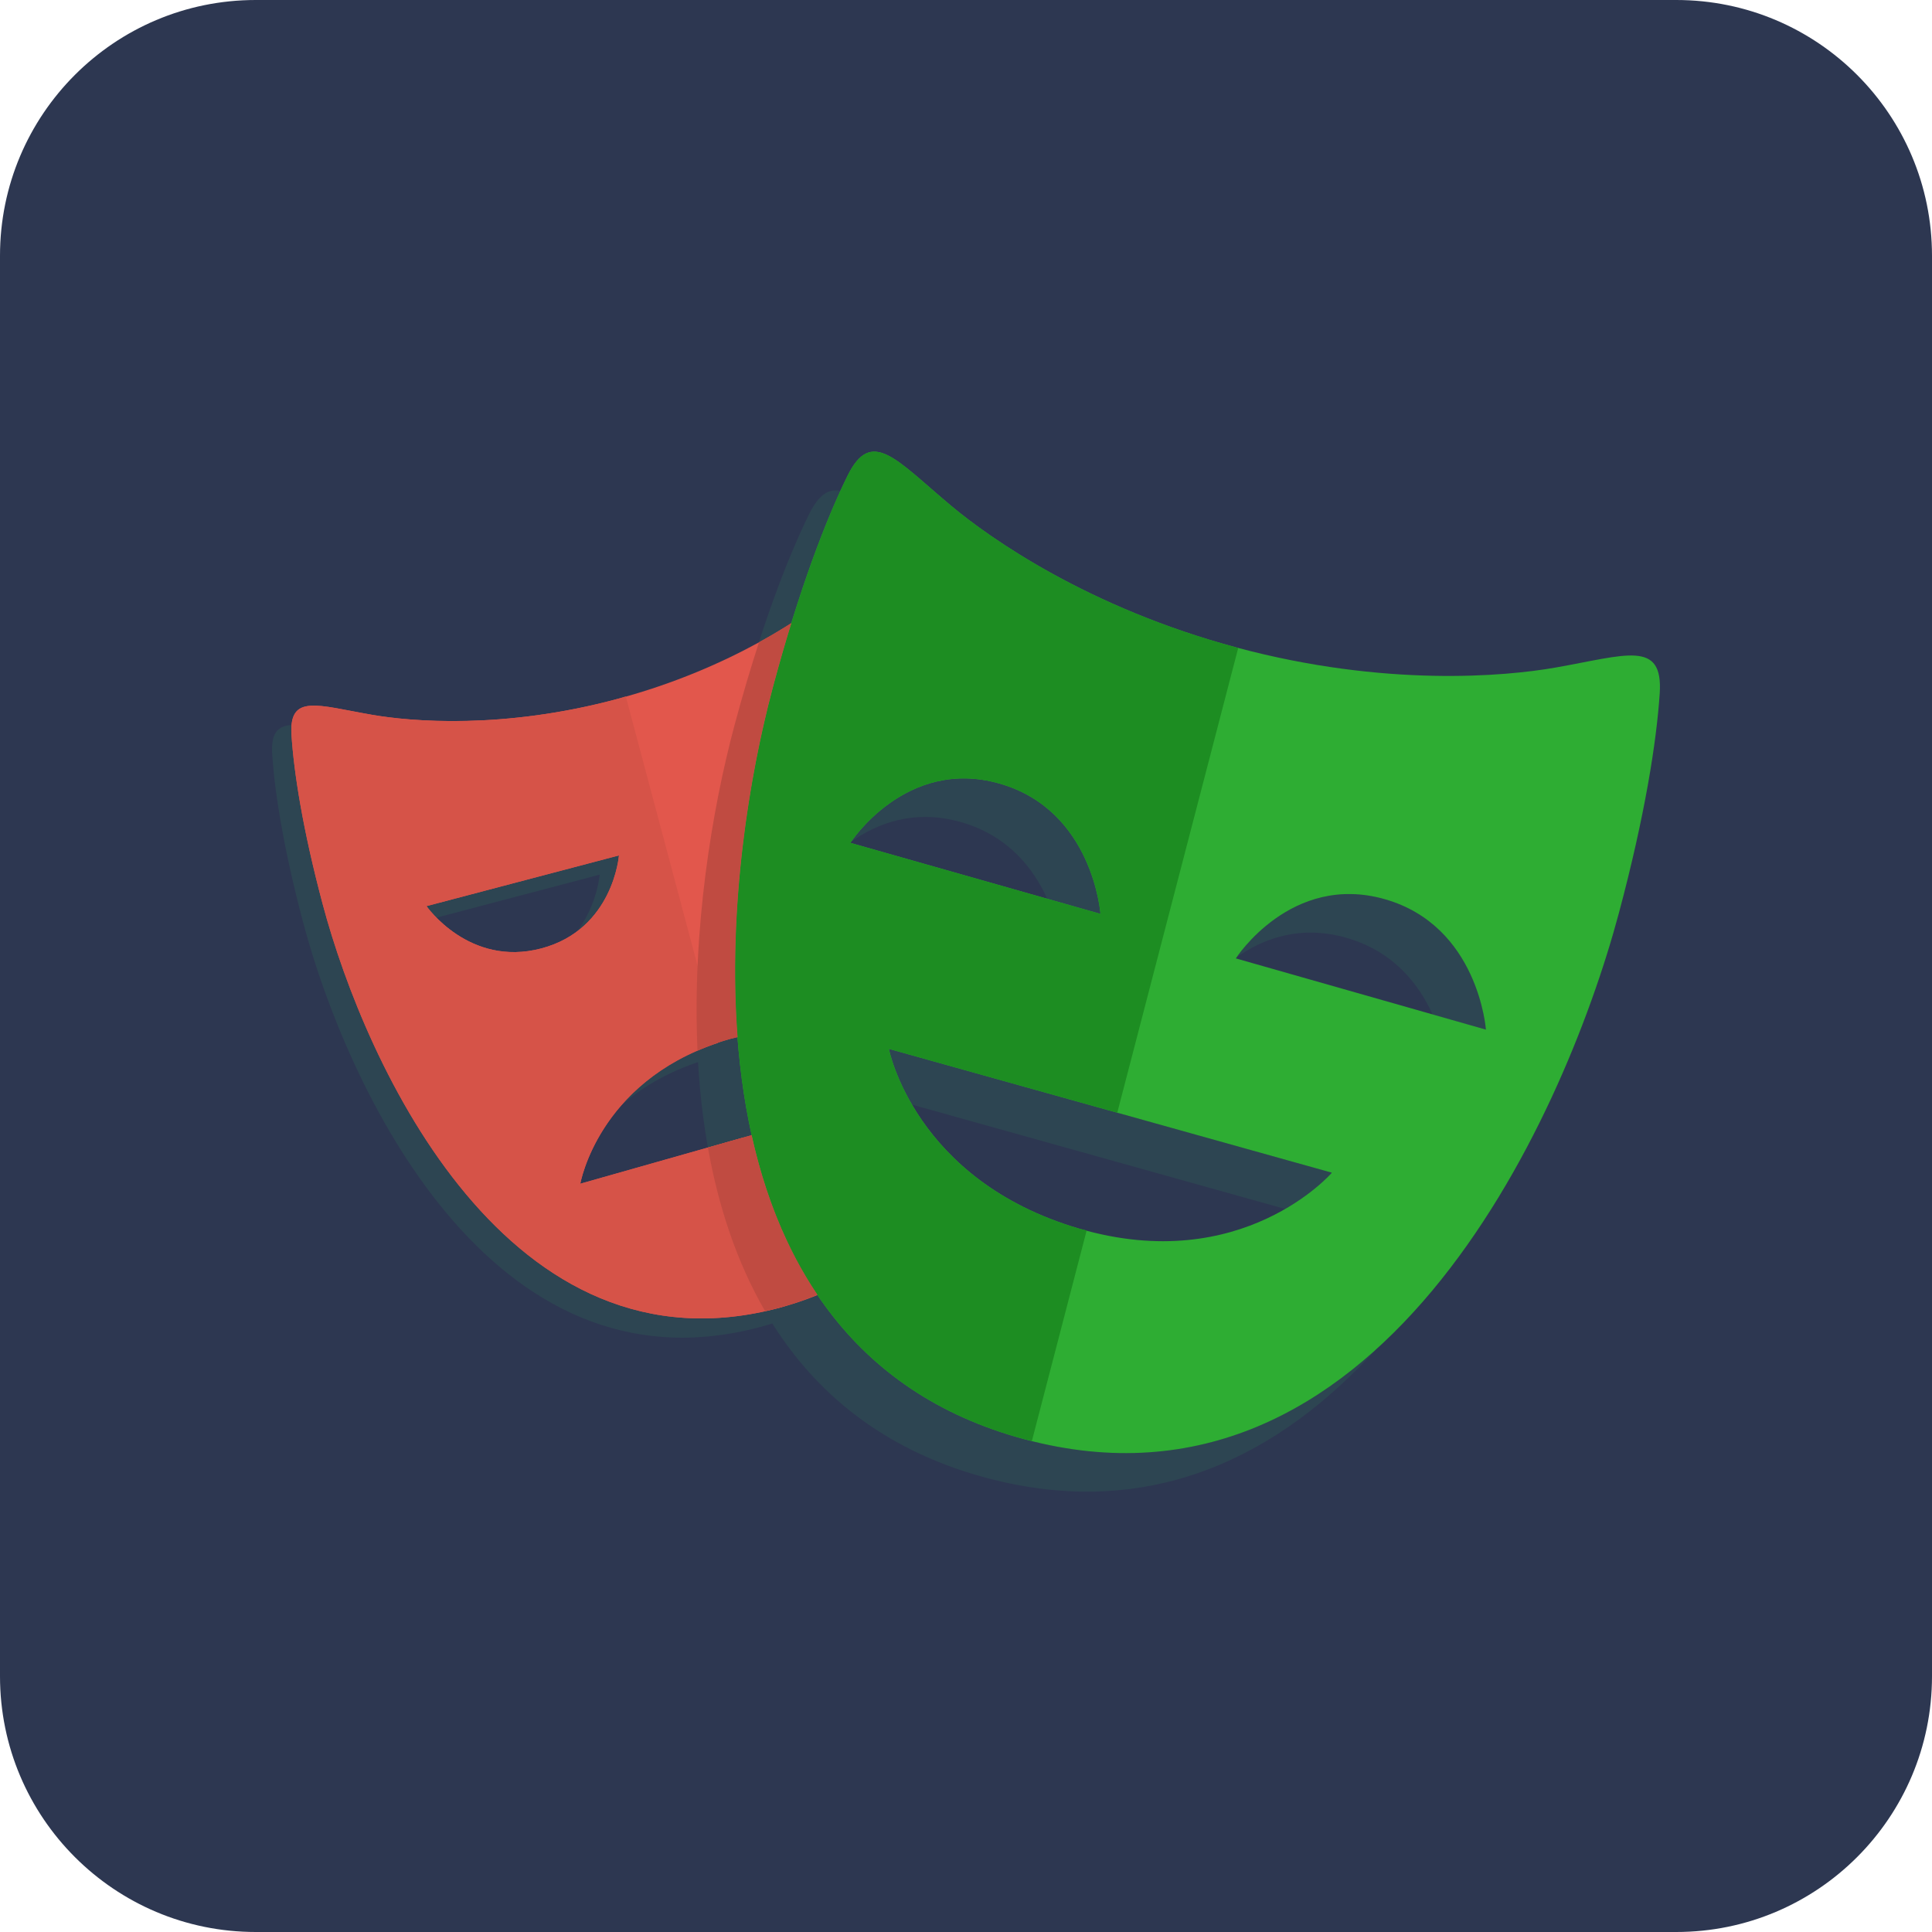
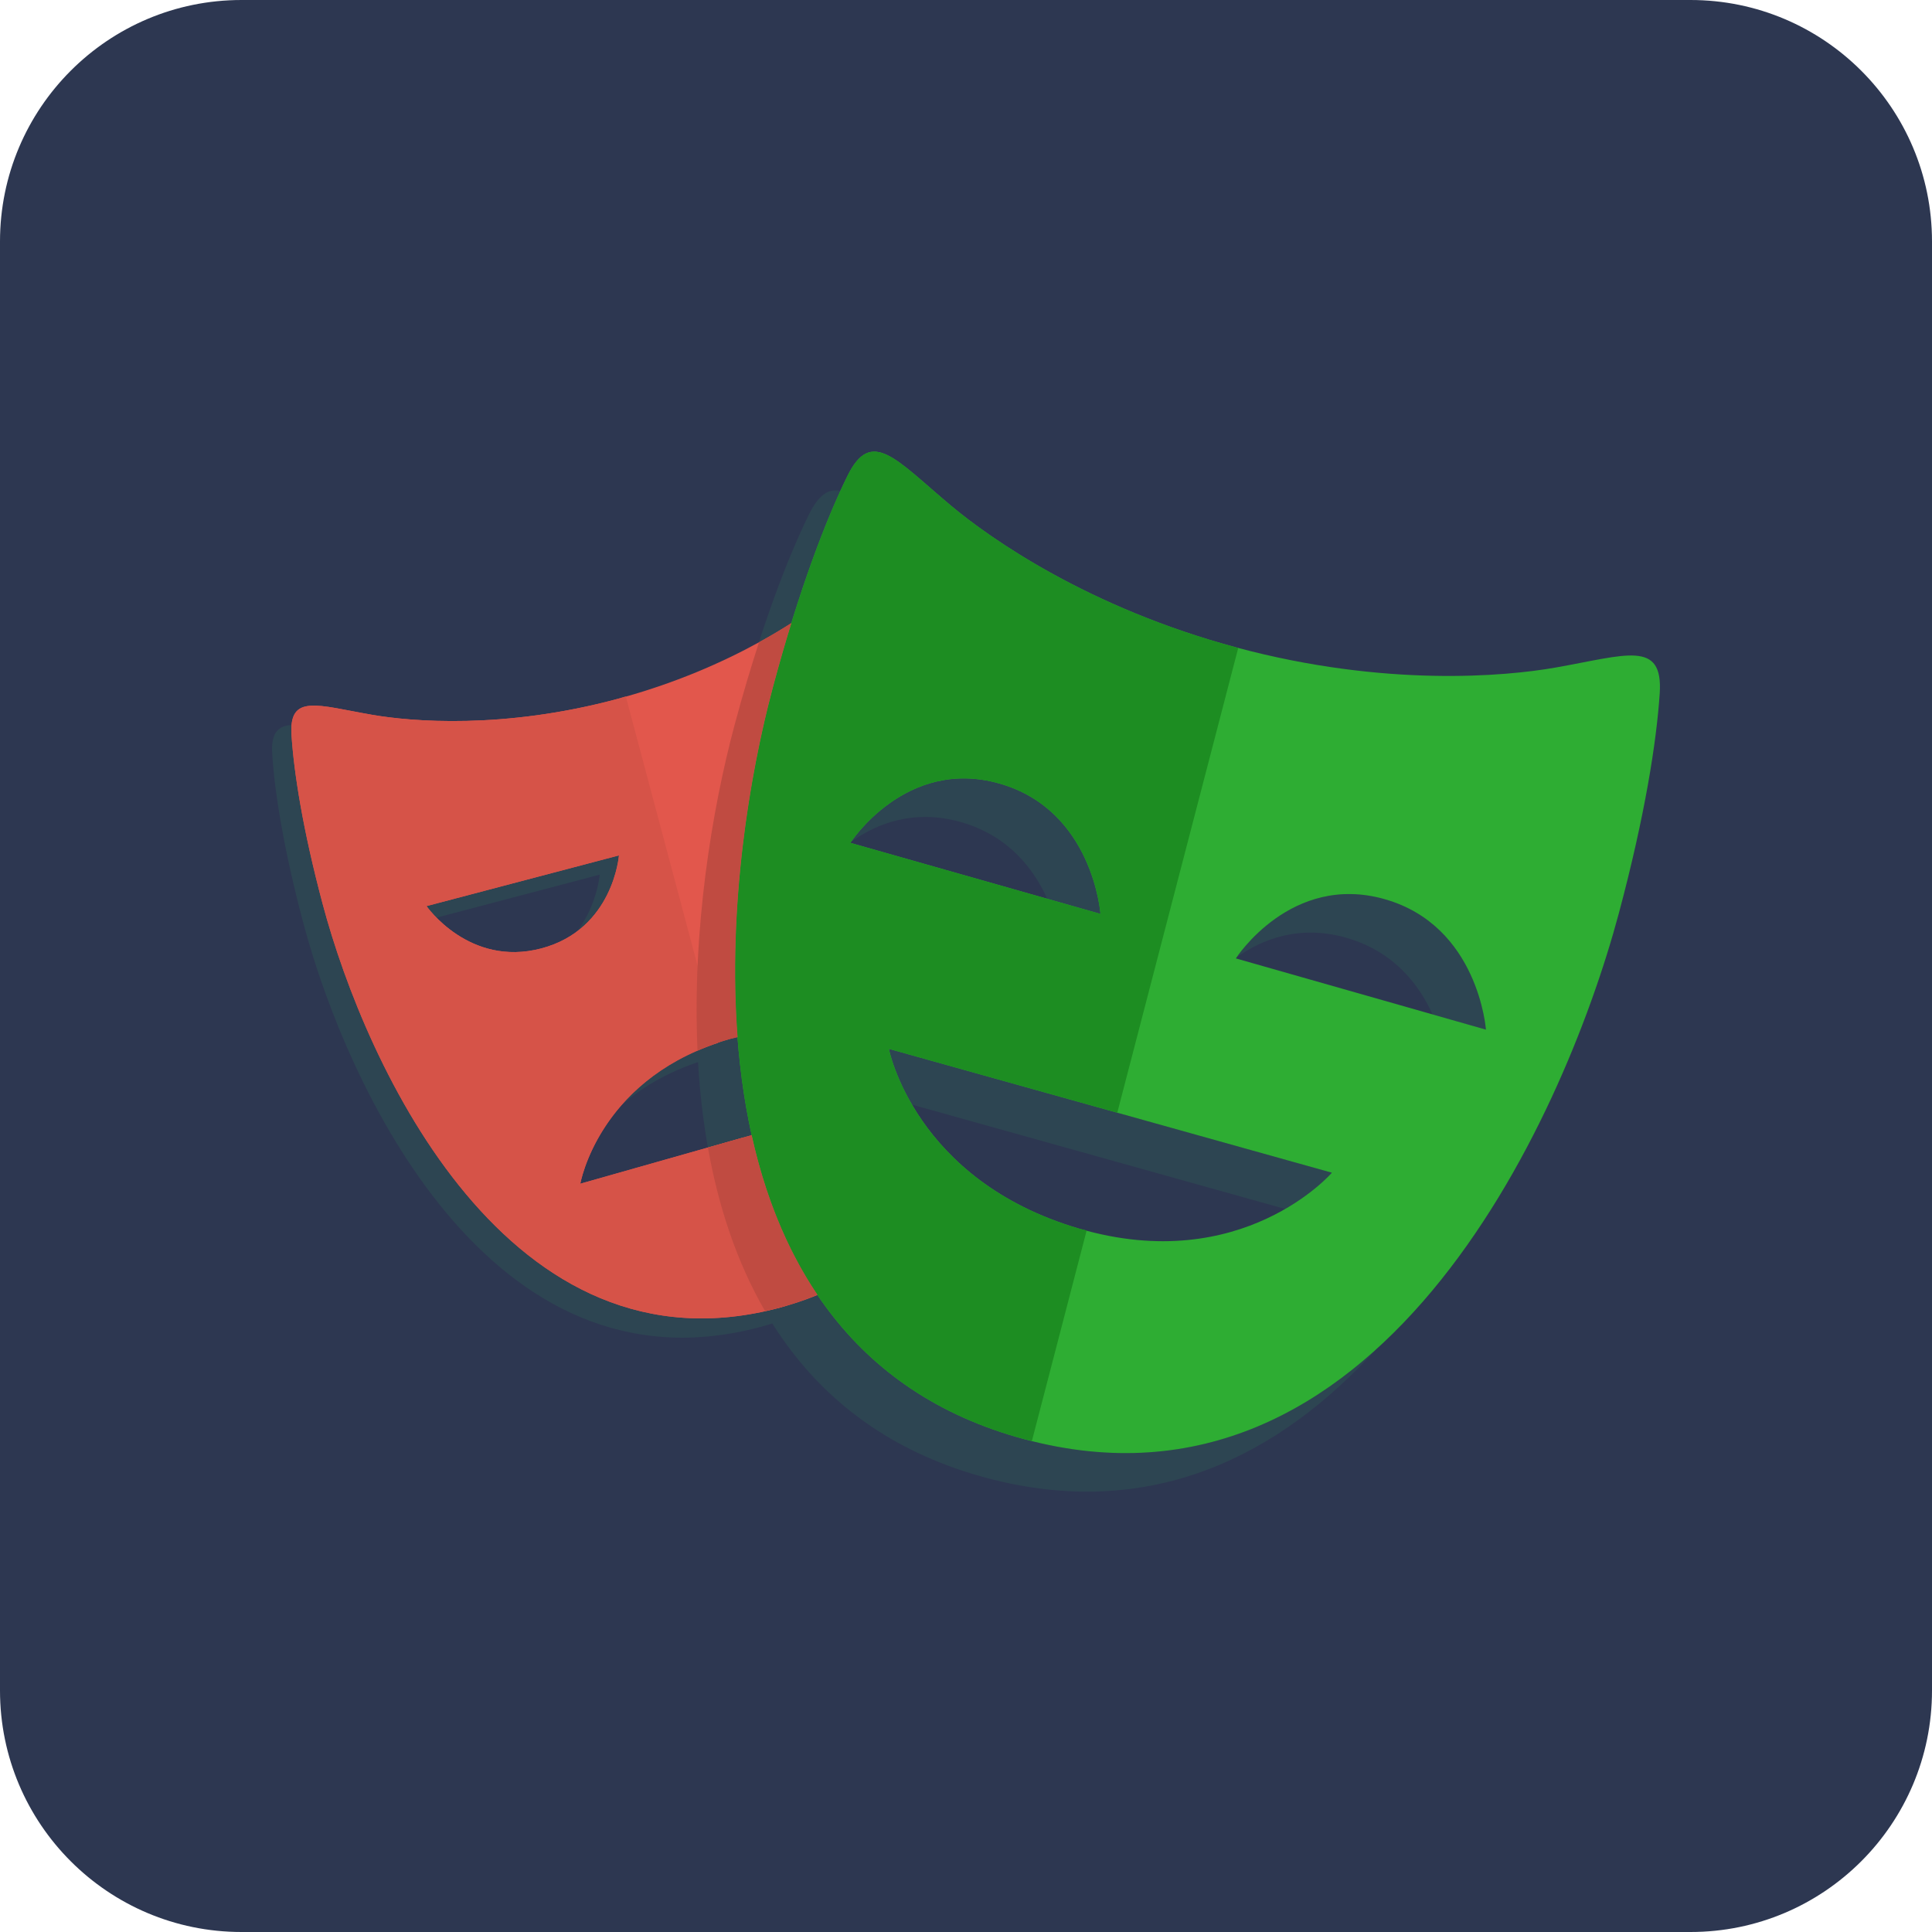
- <svg xmlns="http://www.w3.org/2000/svg" width="80" height="80" fill="none" viewBox="0 0 80 80">
-   <rect width="80" height="80" fill="#2D3751" rx="10.589" />
-   <path fill="#2D4552" d="M30.207 43.025C28.062 43.634 26.655 44.702 25.727 45.768C26.616 44.991 27.805 44.278 29.41 43.823C31.051 43.358 32.451 43.361 33.608 43.584V42.68C32.621 42.59 31.489 42.661 30.207 43.025ZM25.629 35.42L17.662 37.519C17.662 37.519 17.807 37.724 18.076 37.998L24.831 36.218C24.831 36.218 24.736 37.452 23.904 38.555C25.477 37.365 25.629 35.42 25.629 35.42ZM32.299 54.145C21.086 57.165 15.154 44.171 13.358 37.427C12.528 34.313 12.166 31.956 12.07 30.434C12.059 30.276 12.064 30.143 12.075 30.021C11.494 30.056 11.215 30.358 11.272 31.232C11.368 32.753 11.731 35.111 12.56 38.225C14.356 44.968 20.288 57.962 31.501 54.942C33.941 54.285 35.775 53.087 37.151 51.558C35.883 52.704 34.295 53.606 32.299 54.145ZM34.406 27.468V28.266H38.804C38.713 27.983 38.623 27.729 38.532 27.468H34.406Z" />
-   <path fill="#2D4552" d="M39.786 34.04C41.764 34.601 42.81 35.988 43.363 37.215L45.569 37.842C45.569 37.842 45.268 33.547 41.383 32.443C37.749 31.411 35.512 34.463 35.24 34.858C36.297 34.104 37.841 33.488 39.786 34.04ZM57.341 37.235C53.703 36.198 51.468 39.256 51.2 39.645C52.258 38.893 53.801 38.276 55.745 38.831C57.72 39.393 58.765 40.778 59.32 42.006L61.528 42.635C61.528 42.635 61.222 38.339 57.341 37.235ZM55.15 48.559L36.805 43.431C36.805 43.431 37.003 44.438 37.765 45.741L53.211 50.059C54.483 49.324 55.15 48.559 55.15 48.559ZM42.431 59.598C27.905 55.704 29.662 37.196 32.012 28.426C32.98 24.812 33.975 22.125 34.8 20.325C34.307 20.223 33.9 20.483 33.497 21.302C32.621 23.079 31.5 25.972 30.416 30.022C28.067 38.792 26.311 57.299 40.836 61.193C47.682 63.028 53.016 60.24 56.991 55.862C53.218 59.28 48.399 61.197 42.431 59.598Z" />
-   <path fill="#E2574C" d="M34.406 49.809V46.074L24.029 49.016C24.029 49.016 24.796 44.561 30.207 43.026C31.849 42.561 33.249 42.564 34.406 42.787V27.468H39.602C39.036 25.72 38.489 24.374 38.029 23.439C37.269 21.891 36.489 22.917 34.719 24.398C33.473 25.439 30.323 27.66 25.583 28.937C20.843 30.215 17.011 29.876 15.412 29.599C13.145 29.208 11.96 28.711 12.071 30.435C12.167 31.955 12.529 34.313 13.359 37.427C15.154 44.171 21.087 57.165 32.3 54.145C35.228 53.356 37.296 51.796 38.729 49.808H34.406V49.809ZM17.661 37.52L25.63 35.421C25.63 35.421 25.397 38.486 22.41 39.273C19.422 40.06 17.661 37.52 17.661 37.52Z" />
-   <path fill="#2EAD33" d="M64.394 27.645C62.323 28.008 57.353 28.46 51.212 26.814C45.07 25.169 40.994 22.292 39.38 20.94C37.09 19.023 36.084 17.69 35.093 19.706C34.217 21.483 33.096 24.376 32.012 28.426C29.662 37.196 27.906 55.703 42.431 59.598C56.953 63.489 64.684 46.582 67.034 37.811C68.118 33.762 68.594 30.696 68.725 28.719C68.874 26.479 67.336 27.13 64.394 27.645ZM35.211 34.901C35.211 34.901 37.5 31.341 41.382 32.444C45.267 33.548 45.568 37.842 45.568 37.842L35.211 34.901ZM44.688 50.876C37.859 48.876 36.806 43.431 36.806 43.431L55.15 48.559C55.15 48.559 51.447 52.852 44.688 50.876ZM51.173 39.685C51.173 39.685 53.459 36.128 57.341 37.234C61.222 38.34 61.528 42.634 61.528 42.634L51.173 39.685Z" />
-   <path fill="#D65348" d="M30.779 47.102L24.029 49.015C24.029 49.015 24.762 44.838 29.735 43.182L25.913 28.837L25.582 28.937C20.842 30.216 17.01 29.877 15.411 29.6C13.144 29.209 11.959 28.711 12.07 30.435C12.166 31.956 12.528 34.313 13.358 37.428C15.153 44.171 21.086 57.165 32.299 54.145L32.629 54.041L30.779 47.102ZM17.661 37.52L25.629 35.421C25.629 35.421 25.397 38.486 22.41 39.274C19.422 40.06 17.661 37.52 17.661 37.52Z" />
-   <path fill="#1D8D22" d="M44.996 50.951L44.687 50.876C37.858 48.876 36.805 43.431 36.805 43.431L46.264 46.075L51.272 26.83L51.212 26.814C45.069 25.169 40.994 22.292 39.379 20.94C37.09 19.023 36.083 17.69 35.092 19.706C34.217 21.483 33.096 24.376 32.012 28.426C29.662 37.196 27.906 55.703 42.431 59.598L42.729 59.665L44.996 50.951ZM35.211 34.901C35.211 34.901 37.5 31.341 41.382 32.444C45.267 33.548 45.568 37.842 45.568 37.842L35.211 34.901Z" />
-   <path fill="#C04B41" d="M31.123 47.004L29.313 47.517C29.741 49.928 30.495 52.242 31.678 54.286C31.884 54.241 32.088 54.202 32.298 54.144C32.848 53.996 33.357 53.812 33.848 53.612C32.526 51.65 31.652 49.391 31.123 47.004ZM30.417 30.022C29.486 33.494 28.654 38.492 28.883 43.505C29.293 43.327 29.726 43.161 30.207 43.025L30.543 42.95C30.134 37.595 31.017 32.139 32.012 28.426C32.264 27.487 32.517 26.613 32.769 25.799C32.363 26.057 31.926 26.322 31.428 26.595C31.092 27.631 30.753 28.765 30.417 30.022Z" />
+ <svg xmlns="http://www.w3.org/2000/svg" width="160" height="160" viewBox="0 0 160 160" fill="none">
+   <rect width="160" height="160" rx="20" fill="#2D3751" />
+   <path d="M60.416 86.051C56.125 87.268 53.31 89.403 51.456 91.537C53.232 89.983 55.611 88.556 58.82 87.646C62.102 86.716 64.903 86.723 67.217 87.169V85.36C65.243 85.179 62.98 85.323 60.416 86.051ZM51.26 70.841L35.325 75.039C35.325 75.039 35.615 75.449 36.153 75.996L49.664 72.436C49.664 72.436 49.472 74.903 47.81 77.11C50.955 74.731 51.26 70.841 51.26 70.841ZM64.598 108.29C42.173 114.33 30.309 88.342 26.717 74.854C25.058 68.627 24.334 63.912 24.14 60.869C24.12 60.553 24.129 60.286 24.152 60.042C22.988 60.113 22.431 60.717 22.545 62.465C22.738 65.506 23.462 70.221 25.122 76.45C28.712 89.936 40.578 115.924 63.002 109.884C67.883 108.569 71.55 106.174 74.303 103.117C71.766 105.408 68.59 107.213 64.598 108.29ZM68.812 54.936V56.532H77.608C77.427 55.967 77.246 55.458 77.065 54.936H68.812Z" fill="#2D4552" />
+   <path d="M79.574 68.08C83.529 69.203 85.621 71.976 86.727 74.431L91.138 75.683C91.138 75.683 90.536 67.094 82.766 64.887C75.498 62.822 71.025 68.925 70.481 69.715C72.596 68.209 75.683 66.975 79.574 68.08ZM114.682 74.47C107.407 72.396 102.936 78.512 102.4 79.291C104.516 77.786 107.602 76.553 111.491 77.662C115.44 78.787 117.531 81.557 118.64 84.013L123.057 85.27C123.057 85.27 122.445 76.679 114.682 74.47ZM110.301 97.118L73.611 86.861C73.611 86.861 74.008 88.875 75.532 91.483L106.423 100.118C108.966 98.647 110.301 97.118 110.301 97.118ZM84.863 119.197C55.812 111.408 59.324 74.392 64.025 56.852C65.96 49.624 67.95 44.251 69.6 40.65C68.616 40.447 67.8 40.965 66.995 42.604C65.243 46.158 63.002 51.944 60.834 60.044C56.134 77.584 52.622 114.598 81.672 122.387C95.365 126.055 106.032 120.48 113.984 111.724C106.436 118.56 96.799 122.393 84.863 119.197Z" fill="#2D4552" />
+   <path d="M68.812 99.616V92.146L48.058 98.031C48.058 98.031 49.592 89.121 60.415 86.05C63.698 85.12 66.498 85.126 68.812 85.573V54.936H79.203C78.072 51.439 76.977 48.748 76.058 46.877C74.537 43.782 72.978 45.834 69.439 48.794C66.947 50.876 60.647 55.319 51.167 57.873C41.687 60.43 34.022 59.752 30.825 59.198C26.291 58.416 23.92 57.42 24.142 60.868C24.335 63.91 25.059 68.625 26.719 74.853C30.309 88.34 42.175 114.328 64.599 108.288C70.457 106.71 74.592 103.59 77.457 99.614H68.812V99.616ZM35.323 75.038L51.259 70.84C51.259 70.84 50.795 76.971 44.821 78.546C38.845 80.119 35.323 75.038 35.323 75.038Z" fill="#E2574C" />
+   <path d="M128.788 55.29C124.646 56.016 114.708 56.921 102.426 53.629C90.141 50.339 81.989 44.584 78.76 41.88C74.182 38.045 72.168 35.38 70.186 39.411C68.434 42.967 66.194 48.752 64.025 56.852C59.326 74.392 55.813 111.406 84.863 119.195C113.907 126.978 129.369 93.164 134.069 75.623C136.237 67.525 137.188 61.392 137.45 57.438C137.748 52.959 134.672 54.259 128.788 55.29ZM70.422 69.802C70.422 69.802 75 62.681 82.765 64.888C90.534 67.095 91.136 75.685 91.136 75.685L70.422 69.802ZM89.376 101.753C75.719 97.752 73.612 86.861 73.612 86.861L110.301 97.119C110.301 97.117 102.895 105.703 89.376 101.753ZM102.348 79.371C102.348 79.371 106.919 72.256 114.682 74.469C122.445 76.679 123.057 85.269 123.057 85.269L102.348 79.371Z" fill="#2EAD33" />
+   <path d="M61.56 94.203L48.059 98.03C48.059 98.03 49.525 89.675 59.471 86.364L51.826 57.673L51.166 57.874C41.686 60.43 34.021 59.752 30.824 59.198C26.29 58.416 23.919 57.421 24.141 60.869C24.334 63.91 25.058 68.626 26.718 74.854C30.308 88.341 42.174 114.328 64.598 108.289L65.259 108.081L61.56 94.203ZM35.324 75.039L51.26 70.841C51.26 70.841 50.795 76.971 44.821 78.546C38.845 80.12 35.324 75.039 35.324 75.039Z" fill="#D65348" />
+   <path d="M89.992 101.902L89.374 101.752C75.717 97.752 73.61 86.861 73.61 86.861L92.529 92.149L102.545 53.661L102.424 53.629C90.139 50.339 81.988 44.584 78.758 41.88C74.18 38.045 72.166 35.38 70.184 39.411C68.434 42.967 66.194 48.752 64.025 56.852C59.326 74.392 55.813 111.406 84.863 119.195L85.459 119.329L89.992 101.902ZM70.422 69.802C70.422 69.802 75 62.681 82.765 64.888C90.534 67.095 91.136 75.685 91.136 75.685L70.422 69.802Z" fill="#1D8D22" />
+   <path d="M62.248 94.007L58.627 95.034C59.482 99.856 60.99 104.484 63.356 108.572C63.768 108.481 64.177 108.403 64.596 108.288C65.696 107.991 66.715 107.624 67.697 107.224C65.053 103.3 63.304 98.781 62.248 94.007ZM60.834 60.044C58.973 66.988 57.309 76.983 57.767 87.009C58.587 86.653 59.453 86.322 60.416 86.049L61.086 85.899C60.269 75.19 62.035 64.277 64.025 56.852C64.529 54.974 65.035 53.227 65.539 51.597C64.727 52.114 63.853 52.644 62.857 53.19C62.185 55.263 61.507 57.529 60.834 60.044Z" fill="#C04B41" />
</svg>
